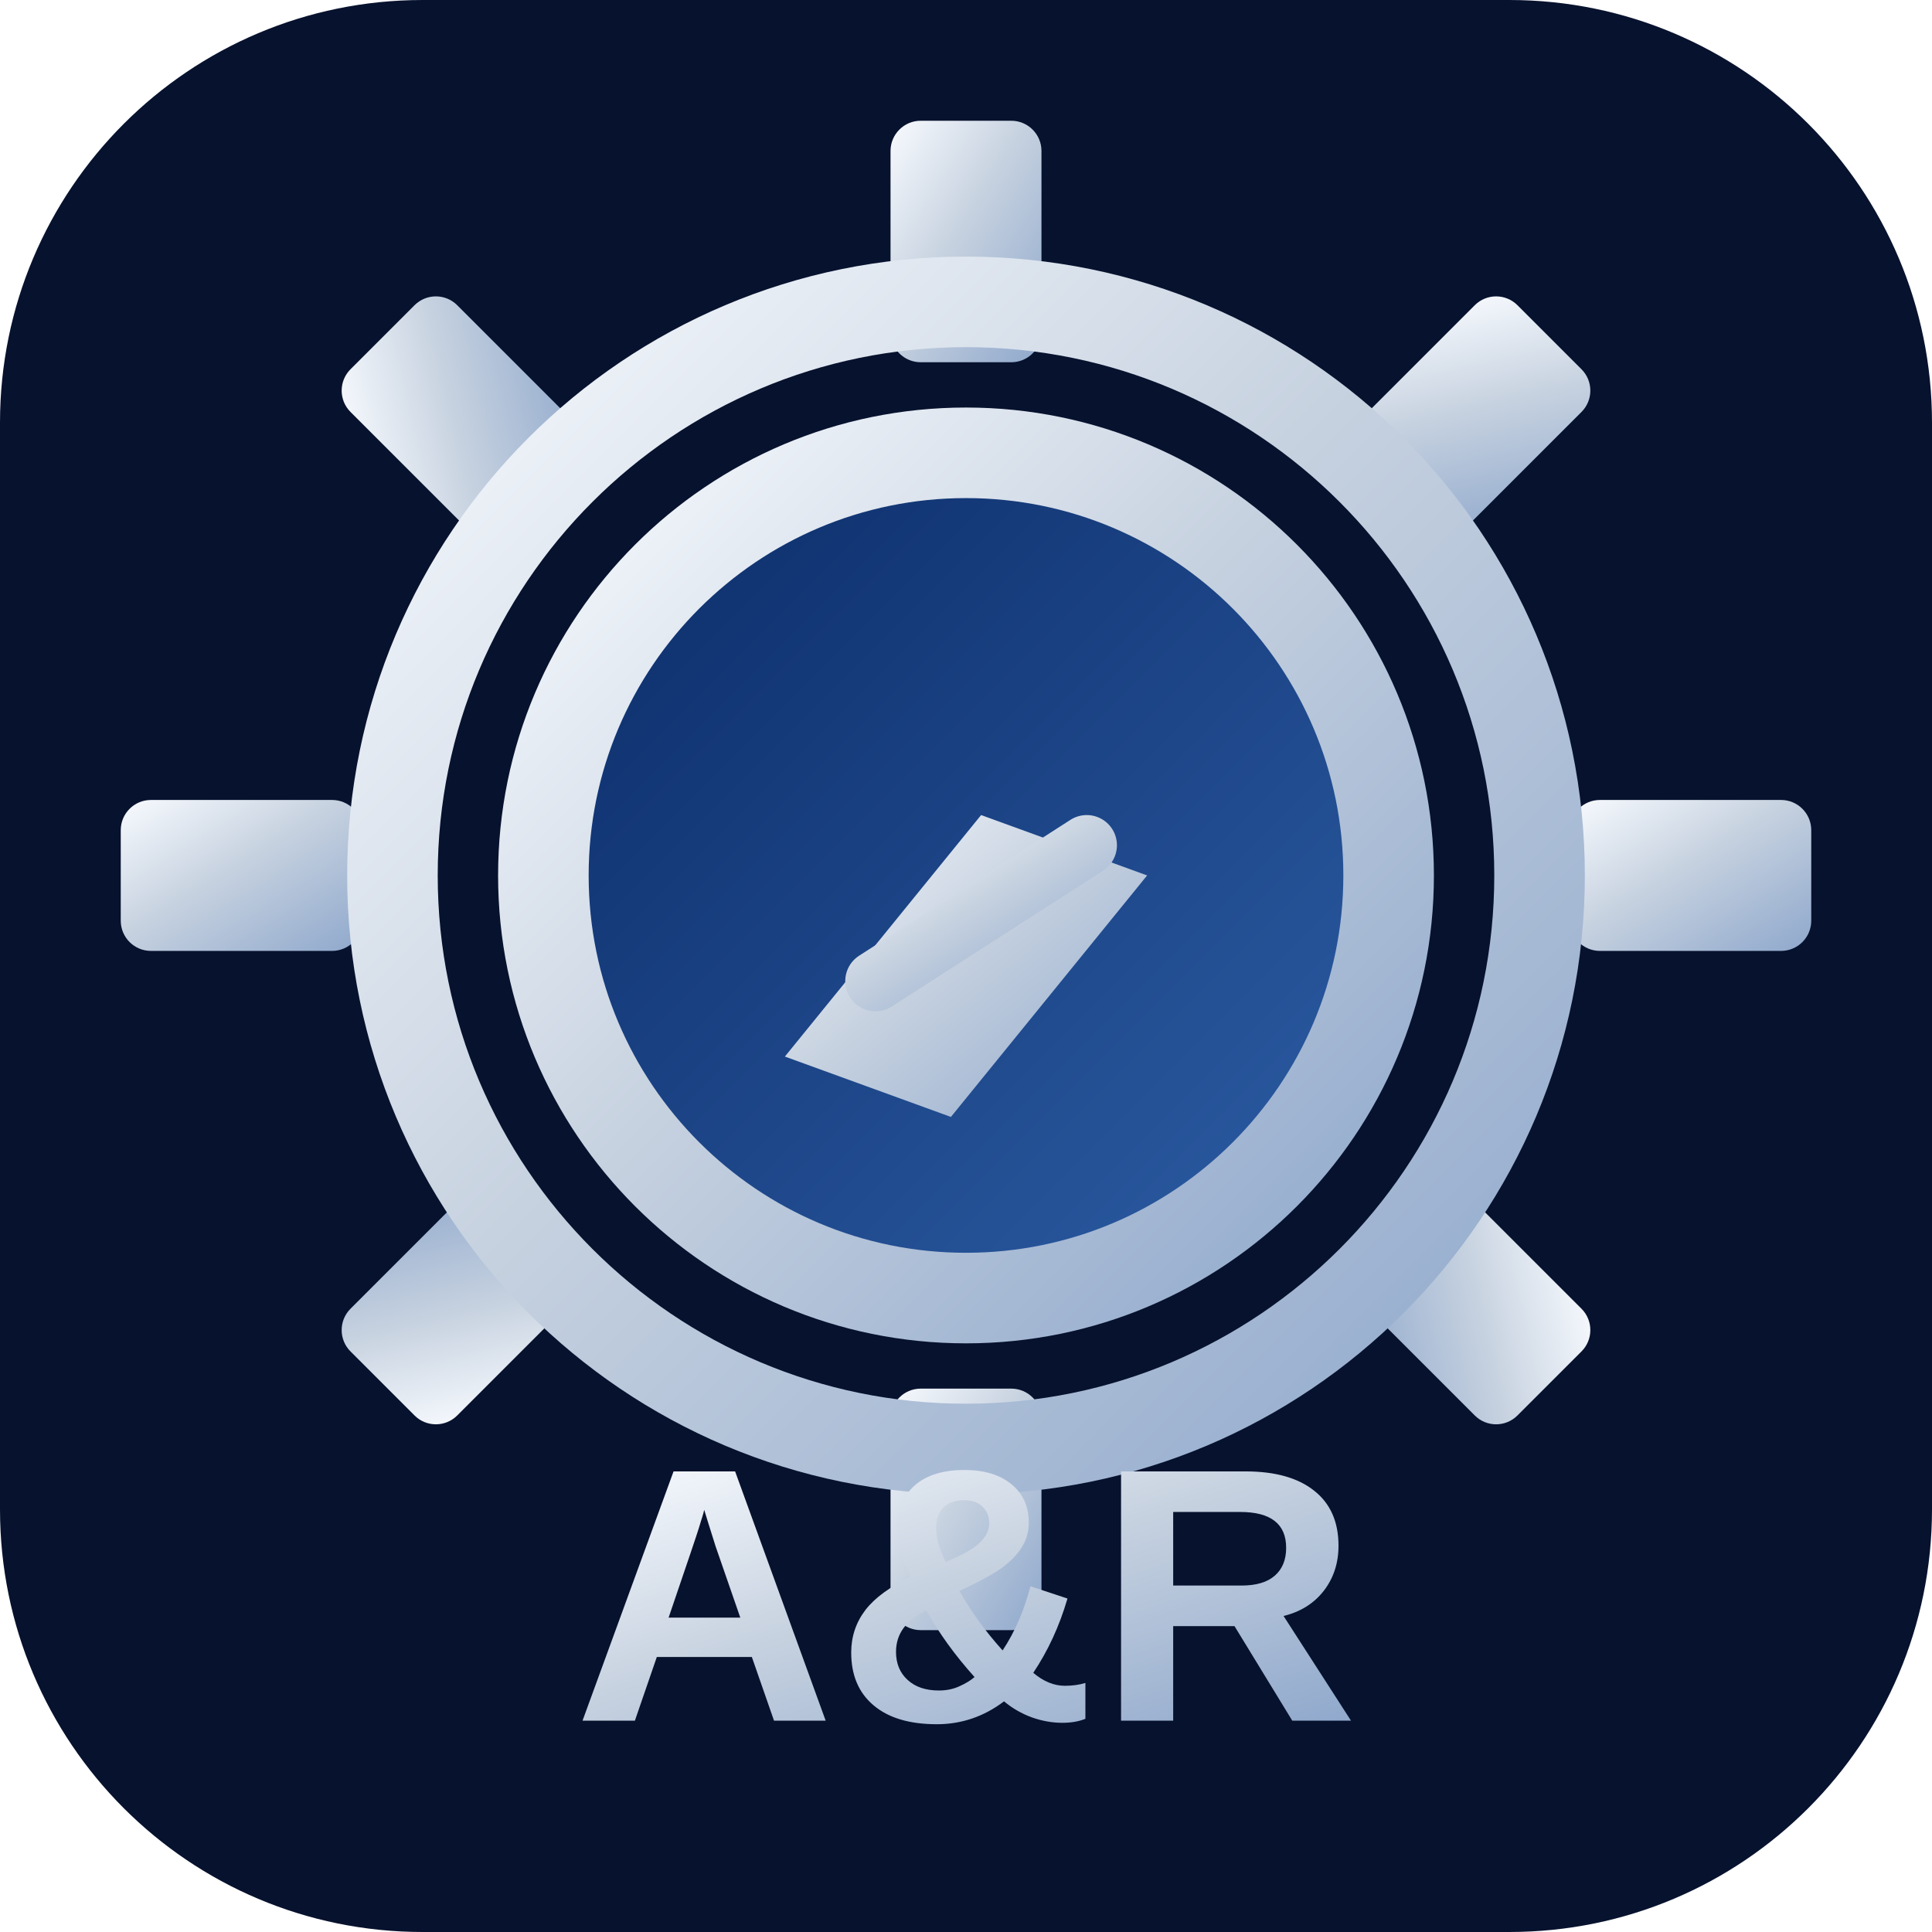
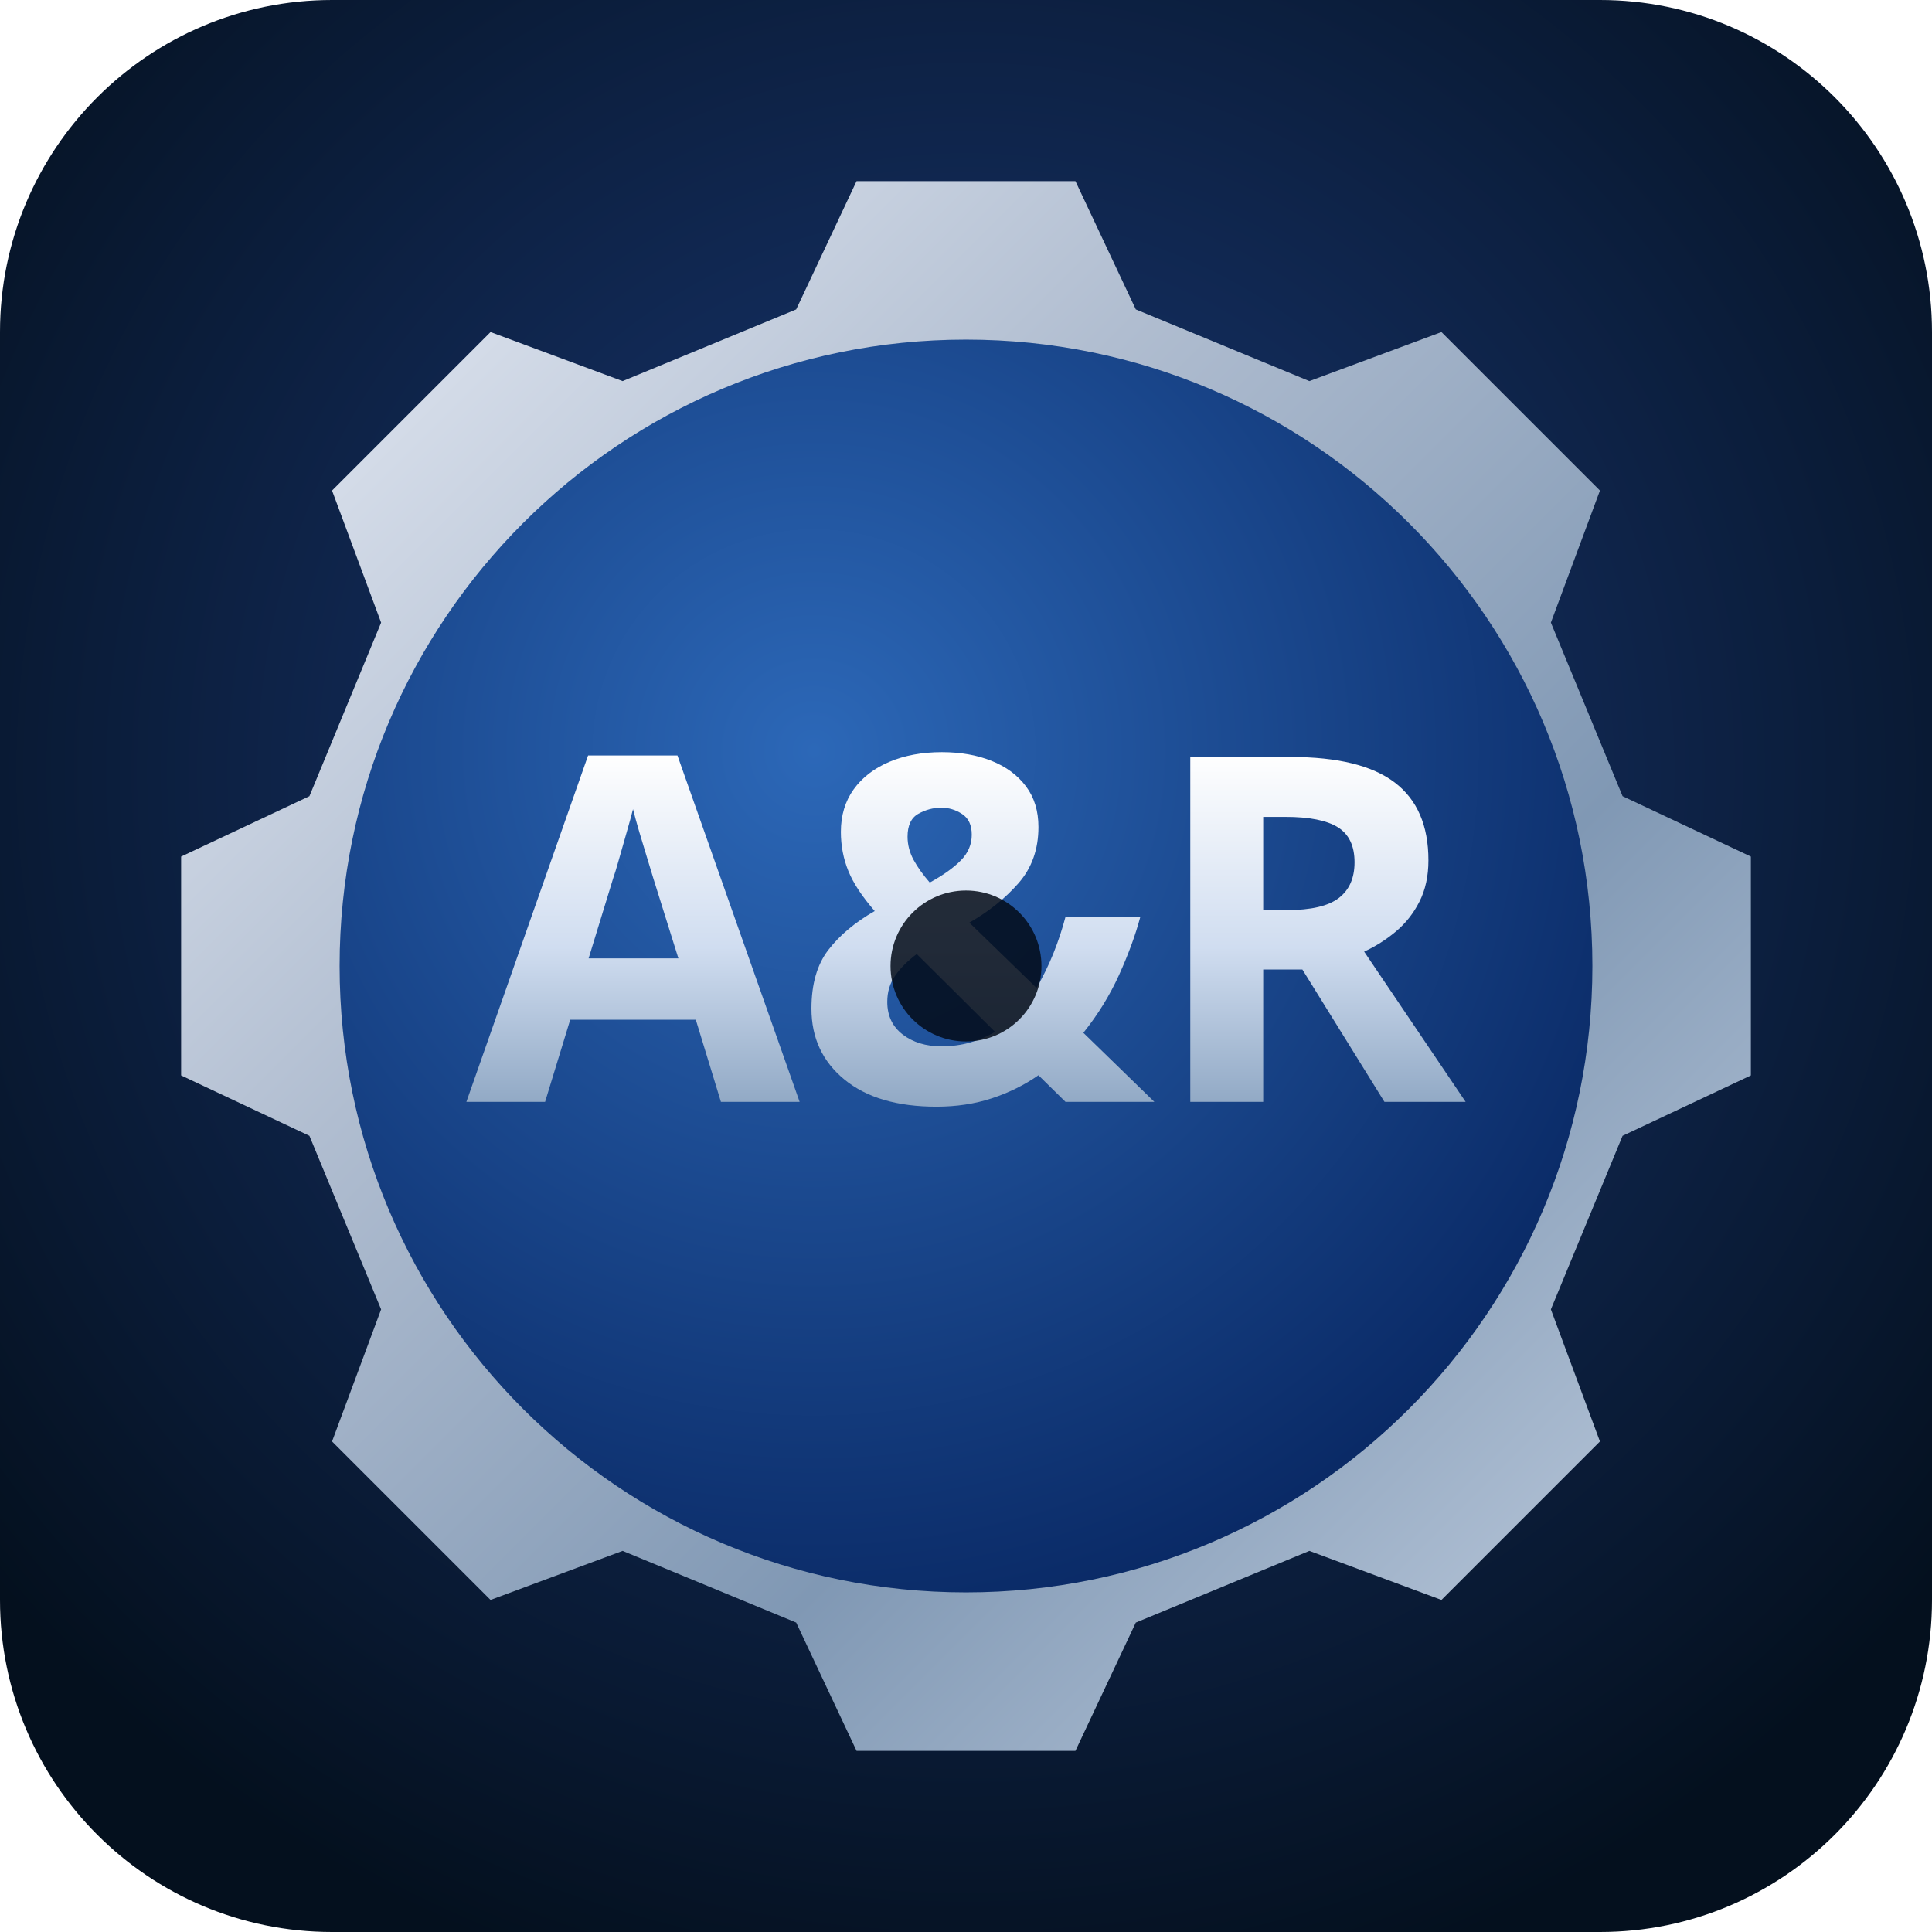
- <svg xmlns="http://www.w3.org/2000/svg" width="128" height="128" viewBox="0 0 128 128" fill="none">
+ <svg xmlns="http://www.w3.org/2000/svg" viewBox="0 0 512 512">
  <defs>
-     <linearGradient id="g1" x1="0" y1="0" x2="1" y2="1">
-       <stop offset="0%" stop-color="#F8FBFF" />
-       <stop offset="45%" stop-color="#C7D2E0" />
-       <stop offset="100%" stop-color="#8FA8CC" />
+     <radialGradient id="bg" cx="50%" cy="40%" r="65%">
+       <stop offset="0%" stop-color="#1a3a7a" />
+       <stop offset="100%" stop-color="#04101e" />
+     </radialGradient>
+     <linearGradient id="silver" x1="0" y1="0" x2="1" y2="1">
+       <stop offset="0%" stop-color="#eef2fa" />
+       <stop offset="35%" stop-color="#b0bdd0" />
+       <stop offset="65%" stop-color="#8098b4" />
+       <stop offset="100%" stop-color="#c8d4e4" />
    </linearGradient>
-     <linearGradient id="g2" x1="0" y1="0" x2="1" y2="1">
-       <stop offset="0%" stop-color="#0A2A66" />
-       <stop offset="100%" stop-color="#2E5FA7" />
+     <radialGradient id="hub" cx="38%" cy="33%" r="70%">
+       <stop offset="0%" stop-color="#2c68b8" />
+       <stop offset="100%" stop-color="#0a2a66" />
+     </radialGradient>
+     <linearGradient id="txt" x1="0" y1="0" x2="0" y2="1">
+       <stop offset="0%" stop-color="#ffffff" />
+       <stop offset="55%" stop-color="#d0ddf0" />
+       <stop offset="100%" stop-color="#90a8c4" />
    </linearGradient>
  </defs>
-   <rect width="128" height="128" rx="28" fill="#07122E" />
-   <circle cx="64" cy="58" r="28" fill="url(#g2)" stroke="url(#g1)" stroke-width="6" />
-   <g fill="url(#g1)">
-     <rect x="59" y="8" width="10" height="16" rx="2" />
-     <rect x="59" y="92" width="10" height="16" rx="2" />
-     <rect x="104" y="53" width="16" height="10" rx="2" />
-     <rect x="8" y="53" width="16" height="10" rx="2" />
-     <rect x="92" y="20" width="10" height="16" rx="2" transform="rotate(45 97 28)" />
-     <rect x="92" y="78" width="10" height="16" rx="2" transform="rotate(135 97 86)" />
-     <rect x="26" y="78" width="10" height="16" rx="2" transform="rotate(-135 31 86)" />
-     <rect x="26" y="20" width="10" height="16" rx="2" transform="rotate(-45 31 28)" />
-   </g>
-   <circle cx="64" cy="58" r="38" stroke="url(#g1)" stroke-width="6" fill="none" />
-   <path d="M52 70L65 54L76 58L63 74Z" fill="url(#g1)" />
-   <path d="M58 65L72 56" stroke="url(#g1)" stroke-width="4" stroke-linecap="round" />
-   <text x="64" y="114" text-anchor="middle" font-family="Arial, Helvetica, sans-serif" font-size="24" font-weight="900" fill="url(#g1)">A&amp;R</text>
+   <rect width="512" height="512" rx="88" fill="url(#bg)" />
+   <polygon fill="url(#silver)" points="     430,211 464,227 464,285 430,301     411,347 424,382 382,424 347,411     301,430 285,464 227,464 211,430     165,411 130,424  88,382 101,347      82,301  48,285  48,227  82,211     101,165  88,130 130, 88 165,101     211, 82 227, 48 285, 48 301, 82     347,101 382, 88 424,130 411,165   " />
+   <circle cx="256" cy="256" r="166" fill="url(#hub)" />
+   <text x="256" y="292" font-family="'Arial Black','Impact','Arial Bold',sans-serif" font-size="128" font-weight="900" text-anchor="middle" fill="url(#txt)" letter-spacing="-2">A&amp;R</text>
+   <circle cx="256" cy="256" r="20" fill="#020b18" opacity="0.85" />
</svg>
